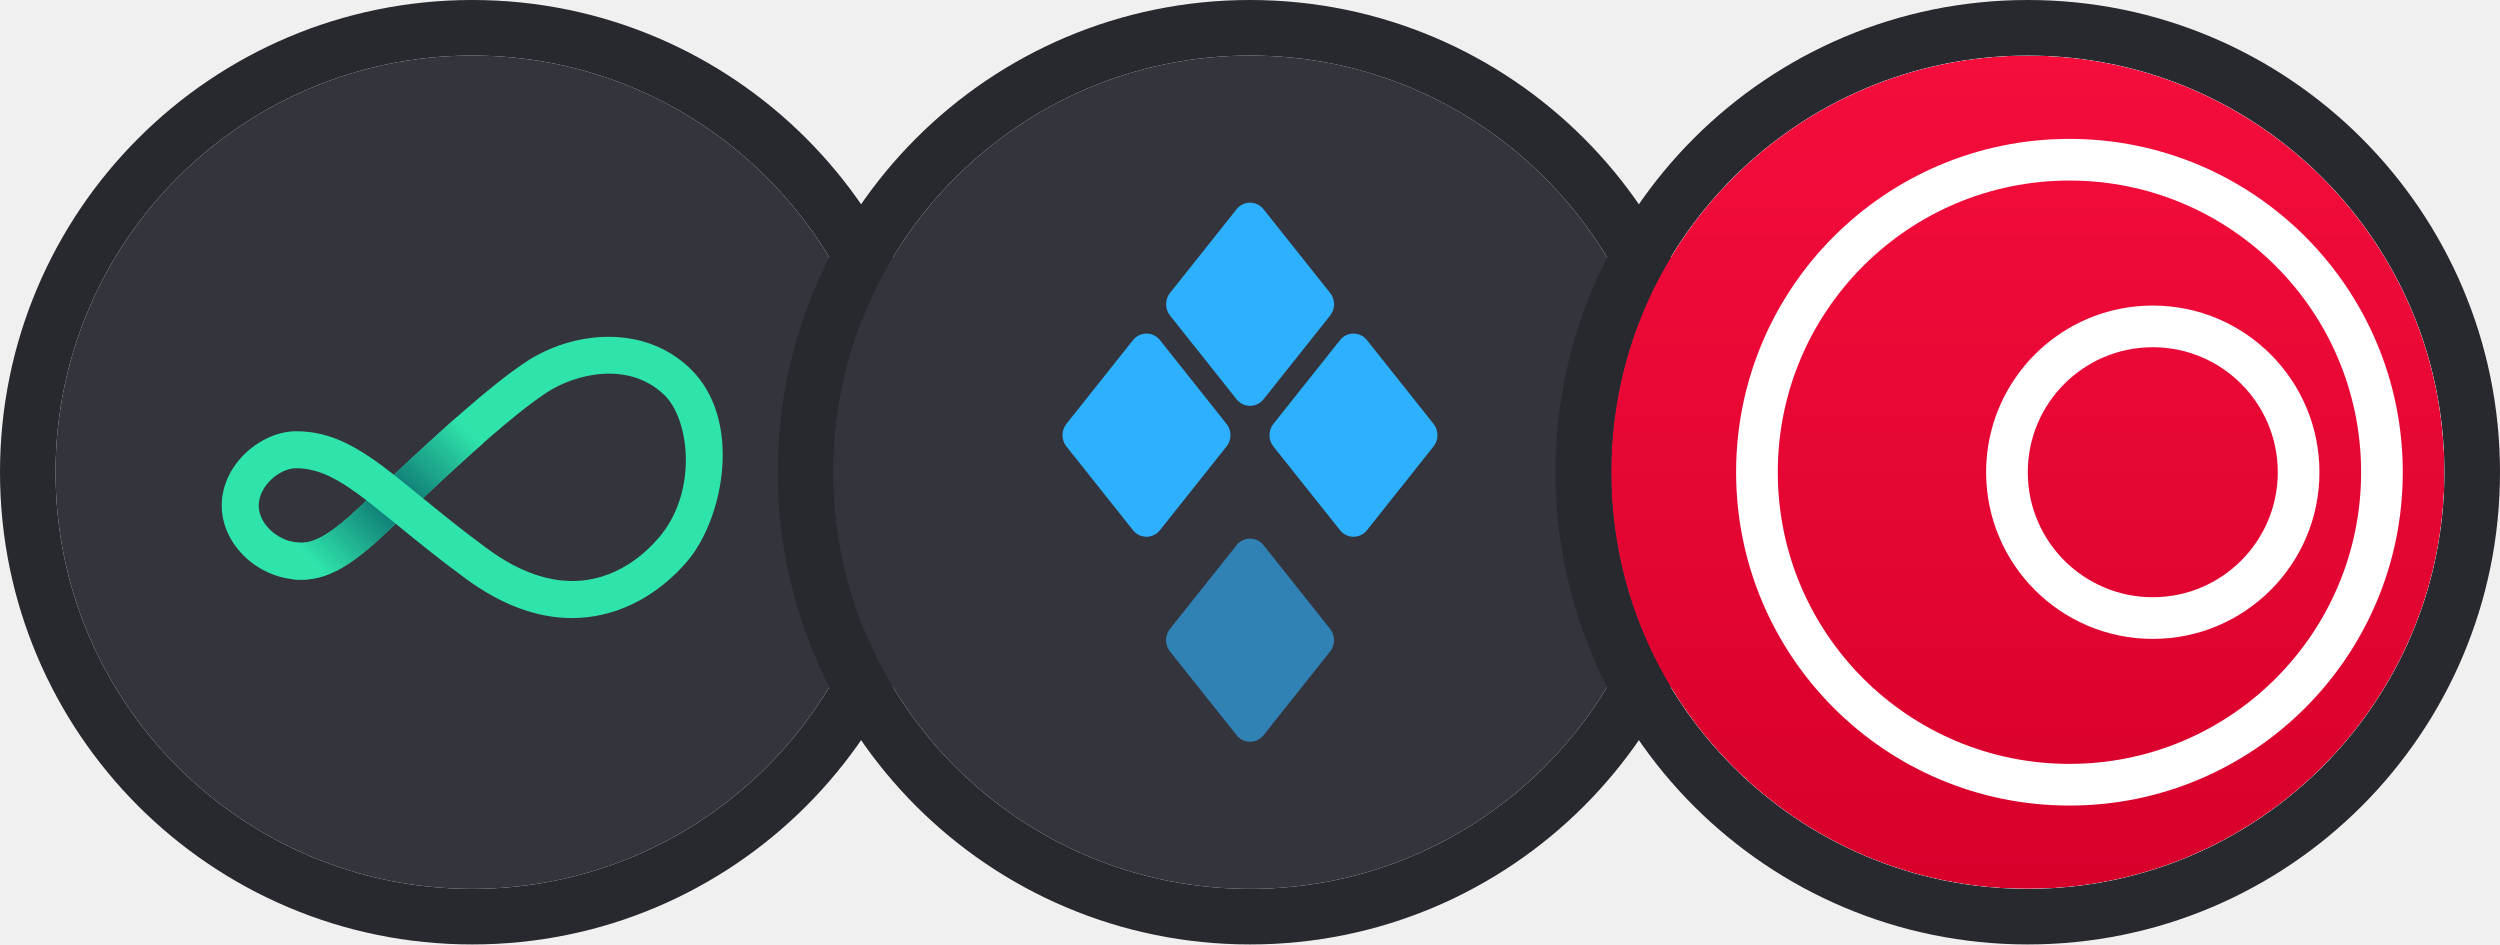
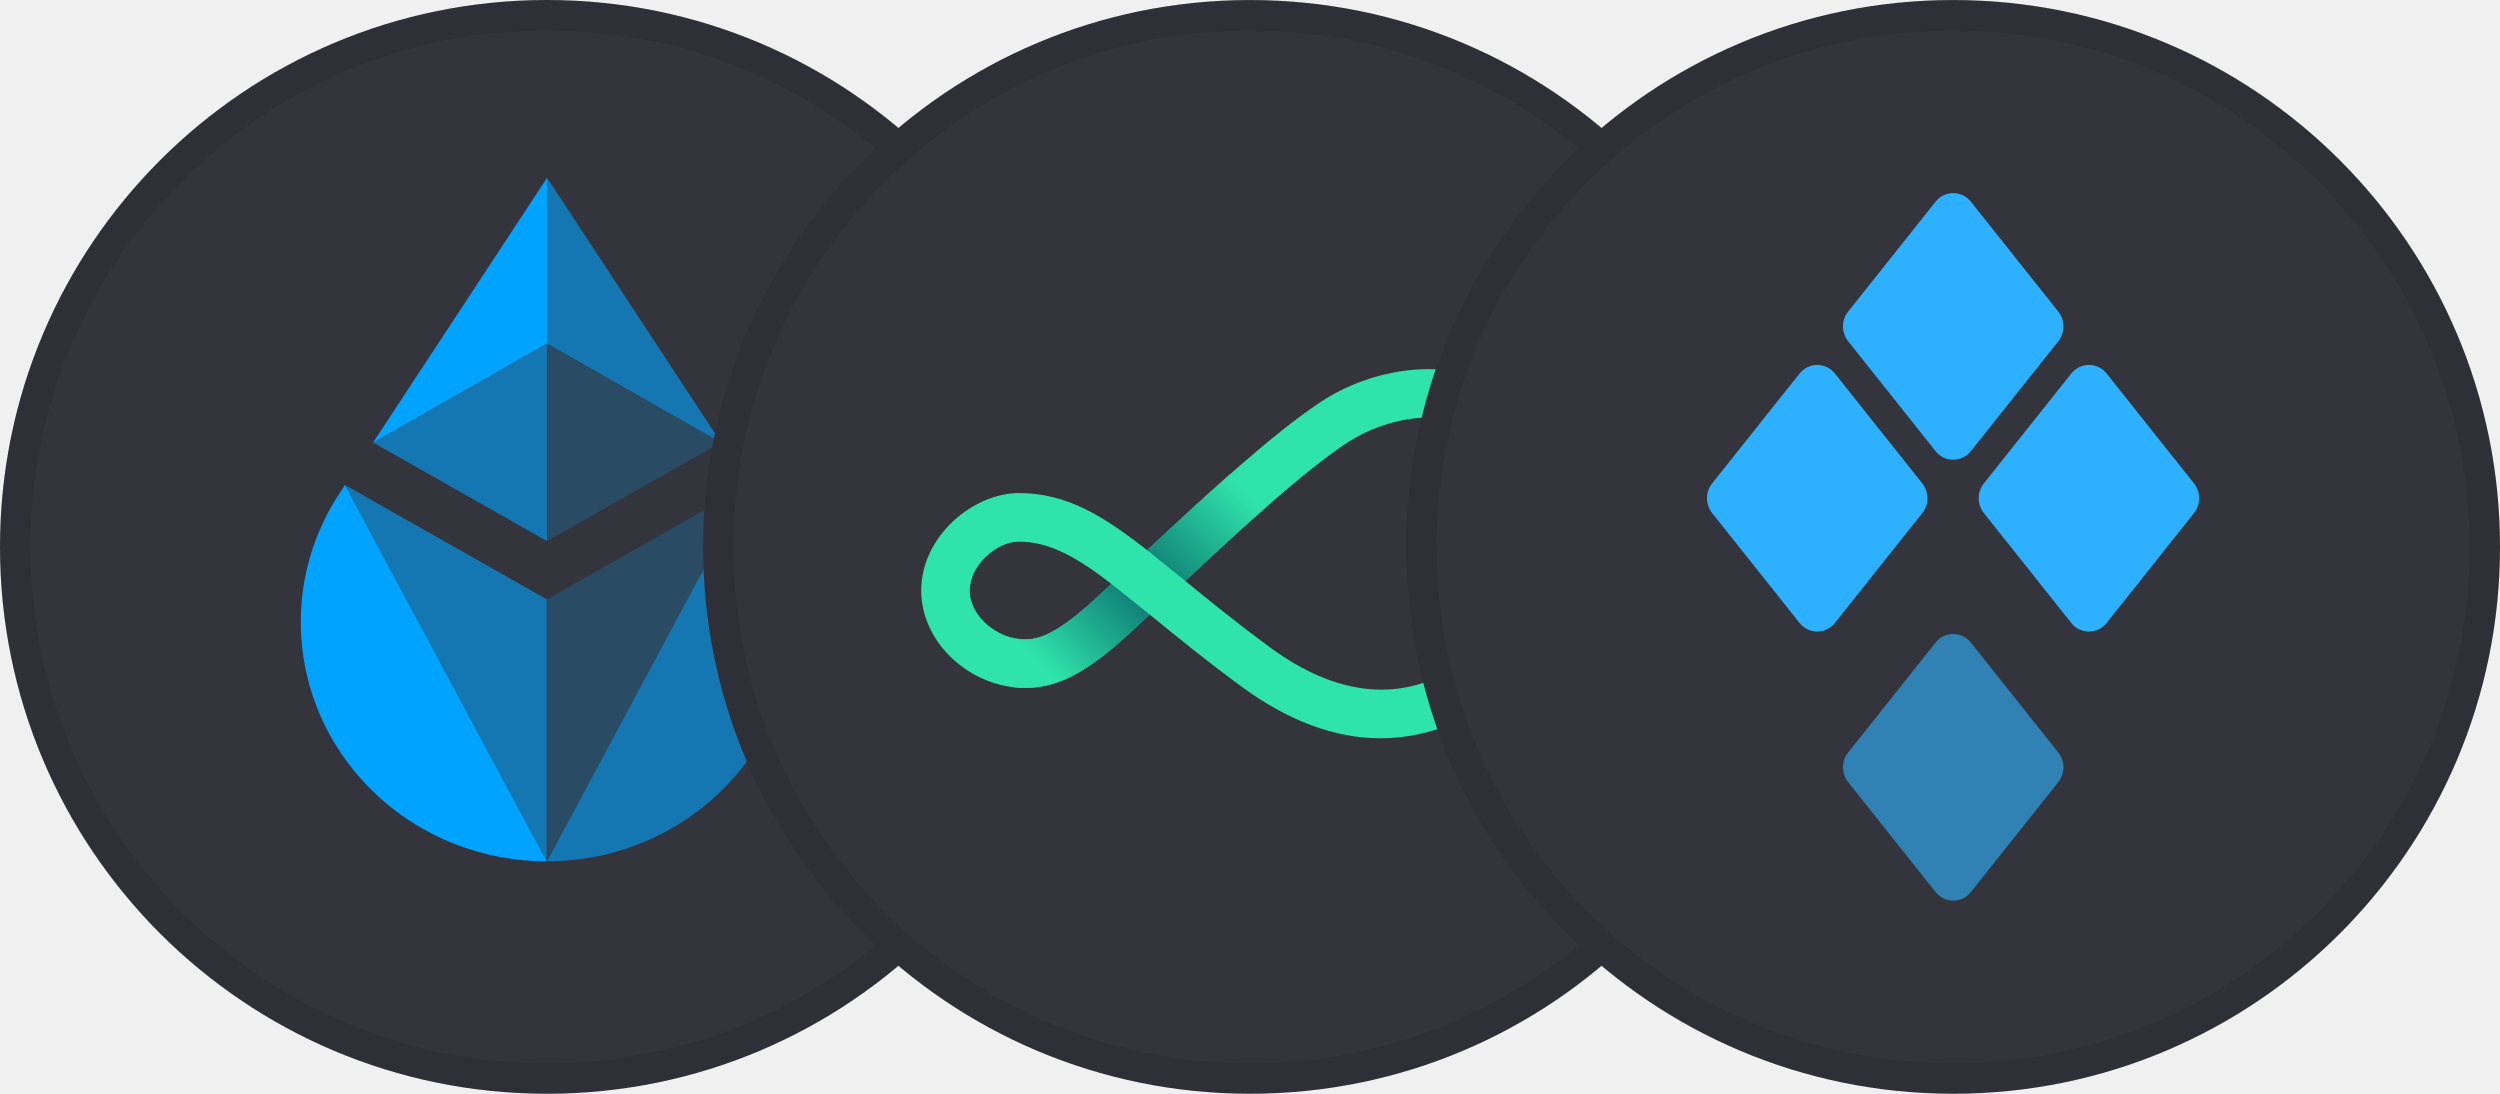
- <svg xmlns="http://www.w3.org/2000/svg" width="90" height="34" fill="none">
-   <rect width="32" height="32" x="1" y="1" stroke="#28282F" stroke-width="2" rx="16" />
-   <rect width="30" height="30" x="2" y="2" fill="#34343D" rx="15" />
-   <path fill="#2FE4AB" d="M20.586 22.25c-1.258 0-2.542-.477-3.83-1.427-.968-.71-1.752-1.351-2.444-1.916l-.064-.053-.368.346c-1.095 1.03-1.985 1.669-3.036 1.669-1.524 0-2.862-1.246-2.862-2.668 0-1.506 1.439-2.676 2.676-2.676 1.295 0 2.287.6 3.522 1.566 1.73-1.622 3.449-3.194 4.75-4.06 1.672-1.11 4.242-1.385 5.918.238 1.902 1.842 1.202 5.387-.096 6.924-.484.573-1.527 1.588-3.077 1.935a4.97 4.97 0 0 1-1.09.122Zm-5.36-4.315c.662.541 1.41 1.15 2.318 1.817 1.164.856 2.189 1.164 3.06 1.164 1.563 0 2.632-.989 3.132-1.58 1.401-1.661 1.08-4.245.187-5.11-1.31-1.267-3.262-.746-4.255-.086-1.185.787-2.8 2.257-4.442 3.795Zm-4.568-1.078c-.592 0-1.344.634-1.344 1.345 0 .686.743 1.337 1.53 1.337.528 0 1.123-.367 2.123-1.307l.231-.217c-.96-.737-1.696-1.159-2.54-1.159Z" />
-   <path fill="url(#a)" d="M12.967 18.232c-1 .94-1.596 1.307-2.123 1.307-.13 0-.26-.018-.385-.051v1.355c.127.017.256.026.385.026 1.05 0 1.94-.638 3.035-1.668l.368-.347-1.05-.84-.23.218Z" opacity=".92" />
-   <path fill="url(#b)" d="m14.18 17.092 1.046.844a95.855 95.855 0 0 1 2.18-1.993L16.462 15c-.735.647-1.508 1.364-2.283 2.092Z" opacity=".92" />
-   <rect width="32" height="32" x="29" y="1" stroke="#28282F" stroke-width="2" rx="16" />
-   <rect width="30" height="30" x="30" y="2" fill="#34343D" rx="15" />
-   <path fill="#2DB1FF" d="m42.117 22.644 2.399-3.016a.616.616 0 0 1 .973 0l2.398 3.016a.654.654 0 0 1 0 .806l-2.398 3.015a.616.616 0 0 1-.973 0l-2.399-3.015a.655.655 0 0 1 0-.806Z" opacity=".62" />
-   <path fill="#2DB1FF" d="M49.212 12.247a.616.616 0 0 0-.973 0l-2.399 3.016a.654.654 0 0 0 0 .806l2.4 3.016c.25.317.721.317.972 0l2.398-3.016a.654.654 0 0 0 0-.806l-2.398-3.016Zm-7.453 0a.616.616 0 0 0-.973 0l-2.398 3.016a.654.654 0 0 0 0 .806l2.398 3.016c.251.317.722.317.973 0l2.399-3.016a.654.654 0 0 0 0-.806l-2.399-3.016Zm6.129-1.697-2.4-3.016a.616.616 0 0 0-.972 0l-2.398 3.016a.655.655 0 0 0 0 .806l2.398 3.016c.25.317.722.317.973 0l2.399-3.016a.654.654 0 0 0 0-.806Z" />
-   <rect width="32" height="32" x="57" y="1" stroke="#28282F" stroke-width="2" rx="16" />
-   <g clip-path="url(#c)">
-     <g clip-path="url(#d)" filter="url(#e)" opacity=".7">
-       <mask id="f" width="17" height="17" x="64" y="6" maskUnits="userSpaceOnUse" style="mask-type:luminance">
-         <path fill="#fff" d="M80.125 6.875h-15.75v15.75h15.75V6.875Z" />
-       </mask>
-       <g mask="url(#f)">
-         <path fill="url(#g)" d="M72.25 22.625a7.875 7.875 0 1 0 0-15.75 7.875 7.875 0 0 0 0 15.75Z" />
-         <path fill="#fff" fill-rule="evenodd" d="M73.037 20.262a5.513 5.513 0 1 0 0-11.025 5.513 5.513 0 0 0 0 11.025Zm0 .788a6.3 6.3 0 1 0 0-12.6 6.3 6.3 0 0 0 0 12.6Z" clip-rule="evenodd" />
-         <path fill="#fff" fill-rule="evenodd" d="M74.613 17.113a2.362 2.362 0 1 0 0-4.725 2.362 2.362 0 0 0 0 4.725Zm0 .787a3.15 3.15 0 1 0 0-6.3 3.15 3.15 0 0 0 0 6.3Z" clip-rule="evenodd" />
-       </g>
-     </g>
-     <g clip-path="url(#h)">
-       <mask id="i" width="30" height="30" x="58" y="2" maskUnits="userSpaceOnUse" style="mask-type:luminance">
-         <path fill="#fff" d="M88 2H58v30h30V2Z" />
-       </mask>
-       <g mask="url(#i)">
-         <path fill="url(#j)" d="M73 32c8.284 0 15-6.716 15-15 0-8.284-6.716-15-15-15-8.284 0-15 6.716-15 15 0 8.284 6.716 15 15 15Z" />
-         <path fill="#fff" fill-rule="evenodd" d="M74.5 27.5C80.299 27.5 85 22.799 85 17S80.299 6.5 74.5 6.5 64 11.201 64 17s4.701 10.5 10.5 10.5Zm0 1.5c6.627 0 12-5.373 12-12s-5.373-12-12-12-12 5.373-12 12 5.373 12 12 12Z" clip-rule="evenodd" />
-         <path fill="#fff" fill-rule="evenodd" d="M77.5 21.5a4.5 4.5 0 1 0 0-9 4.5 4.5 0 0 0 0 9Zm0 1.5a6 6 0 1 0 0-12 6 6 0 0 0 0 12Z" clip-rule="evenodd" />
-       </g>
-     </g>
+ <svg xmlns="http://www.w3.org/2000/svg" width="64" height="28" viewBox="0 0 64 28" fill="none">
+   <g clip-path="url(#clip0_9518_28703)">
+     <rect width="28" height="28" rx="14" fill="#34343D" />
+     <path opacity="0.6" d="M19.169 12.415L19.31 12.63C20.901 15.052 20.545 18.224 18.455 20.256C17.226 21.452 15.614 22.05 14.003 22.05C14.003 22.05 14.003 22.05 19.169 12.415Z" fill="#00A3FF" />
+     <path opacity="0.2" d="M14.002 15.343L19.168 12.415C14.002 22.05 14.002 22.05 14.002 22.05C14.002 19.952 14.002 17.547 14.002 15.343Z" fill="#00A3FF" />
+     <path d="M8.831 12.415L8.69 12.63C7.099 15.052 7.455 18.224 9.545 20.256C10.774 21.452 12.386 22.05 13.997 22.05C13.997 22.05 13.997 22.05 8.831 12.415Z" fill="#00A3FF" />
+     <path opacity="0.6" d="M13.996 15.343L8.83 12.415C13.996 22.05 13.996 22.05 13.996 22.05C13.996 19.952 13.996 17.547 13.996 15.343Z" fill="#00A3FF" />
+     <path opacity="0.2" d="M14.004 8.802V13.852L18.454 11.329L14.004 8.802Z" fill="#00A3FF" />
+     <path opacity="0.6" d="M14.003 8.802L9.55 11.328L14.003 13.852V8.802Z" fill="#00A3FF" />
+     <path d="M14.003 4.554L9.55 11.33L14.003 8.796V4.554Z" fill="#00A3FF" />
+     <path opacity="0.6" d="M14.004 8.795L18.457 11.329L14.004 4.55V8.795Z" fill="#00A3FF" />
  </g>
+   <rect x="0.389" y="0.389" width="27.222" height="27.222" rx="13.611" stroke="black" stroke-opacity="0.1" stroke-width="0.778" />
+   <rect x="18" y="0.001" width="28" height="27.999" rx="13.999" fill="#34343D" />
+   <rect x="18.389" y="0.389" width="27.222" height="27.221" rx="13.611" stroke="black" stroke-opacity="0.1" stroke-width="0.778" />
+   <path d="M35.346 18.9C34.172 18.9 32.974 18.454 31.771 17.568C30.868 16.905 30.137 16.307 29.491 15.78L29.431 15.73L29.088 16.053C28.065 17.015 27.235 17.611 26.254 17.611C24.831 17.611 23.583 16.448 23.583 15.121C23.583 13.716 24.926 12.623 26.081 12.623C27.289 12.623 28.215 13.183 29.367 14.085C30.982 12.571 32.586 11.104 33.801 10.296C35.361 9.259 37.76 9.003 39.325 10.518C41.1 12.237 40.446 15.546 39.235 16.98C38.783 17.515 37.809 18.462 36.363 18.785C36.029 18.861 35.688 18.899 35.346 18.9ZM30.344 14.873C30.961 15.377 31.66 15.946 32.507 16.569C33.593 17.368 34.55 17.655 35.363 17.655C36.822 17.655 37.819 16.732 38.286 16.179C39.594 14.63 39.294 12.219 38.461 11.412C37.239 10.228 35.416 10.715 34.489 11.331C33.384 12.066 31.877 13.437 30.344 14.873ZM26.081 13.866C25.527 13.866 24.826 14.458 24.826 15.121C24.826 15.762 25.52 16.37 26.254 16.37C26.747 16.37 27.302 16.027 28.236 15.149L28.451 14.947C27.556 14.259 26.868 13.866 26.081 13.866Z" fill="#2FE4AB" />
+   <path opacity="0.92" d="M28.236 15.149C27.302 16.027 26.746 16.369 26.254 16.369C26.133 16.369 26.012 16.353 25.895 16.322V17.587C26.014 17.603 26.134 17.611 26.254 17.611C27.234 17.611 28.065 17.015 29.087 16.054L29.43 15.731L28.451 14.946L28.236 15.149Z" fill="url(#paint0_linear_9518_28703)" />
+   <g opacity="0.92">
+     <path opacity="0.92" d="M29.367 14.085L30.344 14.873C31.038 14.222 31.728 13.585 32.377 13.013L31.498 12.133C30.812 12.738 30.091 13.406 29.367 14.085Z" fill="url(#paint1_linear_9518_28703)" />
+   </g>
+   <rect x="36" y="0.001" width="28" height="27.999" rx="13.999" fill="#34343D" />
+   <rect x="36.389" y="0.389" width="27.222" height="27.221" rx="13.611" stroke="black" stroke-opacity="0.1" stroke-width="0.778" />
+   <path opacity="0.62" d="M47.31 19.267L49.548 16.453C49.782 16.157 50.222 16.157 50.456 16.453L52.695 19.267C52.868 19.484 52.868 19.797 52.695 20.019L50.456 22.834C50.222 23.13 49.782 23.13 49.548 22.834L47.31 20.019C47.137 19.797 47.137 19.484 47.31 19.267Z" fill="#2DB1FF" />
+   <path d="M53.931 9.564C53.697 9.268 53.257 9.268 53.023 9.564L50.784 12.379C50.612 12.595 50.612 12.909 50.784 13.131L53.023 15.946C53.257 16.242 53.697 16.242 53.931 15.946L56.169 13.131C56.342 12.915 56.342 12.601 56.169 12.379L53.931 9.564ZM46.975 9.564C46.741 9.268 46.301 9.268 46.067 9.564L43.828 12.379C43.656 12.595 43.656 12.909 43.828 13.131L46.067 15.946C46.301 16.242 46.741 16.242 46.975 15.946L49.214 13.131C49.386 12.915 49.386 12.601 49.214 12.379L46.975 9.564ZM52.695 7.98L50.456 5.166C50.222 4.87 49.782 4.87 49.548 5.166L47.31 7.98C47.137 8.197 47.137 8.51 47.31 8.733L49.548 11.547C49.782 11.843 50.222 11.843 50.456 11.547L52.695 8.733C52.868 8.51 52.868 8.197 52.695 7.98Z" fill="#2DB1FF" />
  <defs>
-     <linearGradient id="a" x1="13.384" x2="11.278" y1="18.14" y2="20.246" gradientUnits="userSpaceOnUse">
+     <linearGradient id="paint0_linear_9518_28703" x1="28.625" y1="15.064" x2="26.66" y2="17.03" gradientUnits="userSpaceOnUse">
      <stop stop-color="#0F7C76" />
      <stop offset="1" stop-color="#2FE4AB" />
    </linearGradient>
-     <linearGradient id="b" x1="14.759" x2="16.837" y1="17.55" y2="15.472" gradientUnits="userSpaceOnUse">
+     <linearGradient id="paint1_linear_9518_28703" x1="29.908" y1="14.514" x2="31.847" y2="12.574" gradientUnits="userSpaceOnUse">
      <stop stop-color="#0F7C76" />
      <stop offset="1" stop-color="#2FE4AB" />
    </linearGradient>
-     <linearGradient id="g" x1="72.25" x2="72.25" y1="6.875" y2="22.625" gradientUnits="userSpaceOnUse">
-       <stop stop-color="#F50D3C" />
-       <stop offset="1" stop-color="#D7002B" />
-     </linearGradient>
-     <linearGradient id="j" x1="73" x2="73" y1="2" y2="32" gradientUnits="userSpaceOnUse">
-       <stop stop-color="#F50D3C" />
-       <stop offset="1" stop-color="#D7002B" />
-     </linearGradient>
-     <clipPath id="c">
-       <rect width="30" height="30" x="58" y="2" fill="#fff" rx="15" />
+     <clipPath id="clip0_9518_28703">
+       <rect width="28" height="28" rx="14" fill="white" />
    </clipPath>
-     <clipPath id="d">
-       <path fill="#fff" d="M64.375 6.875h15.75v15.75h-15.75z" />
-     </clipPath>
-     <clipPath id="h">
-       <path fill="#fff" d="M58 2h30v30H58z" />
-     </clipPath>
-     <filter id="e" width="43.75" height="43.75" x="50.375" y="-7.125" color-interpolation-filters="sRGB" filterUnits="userSpaceOnUse">
-       <feFlood flood-opacity="0" result="BackgroundImageFix" />
-       <feBlend in="SourceGraphic" in2="BackgroundImageFix" result="shape" />
-       <feGaussianBlur result="effect1_foregroundBlur_7583_16953" stdDeviation="7" />
-     </filter>
  </defs>
</svg>
